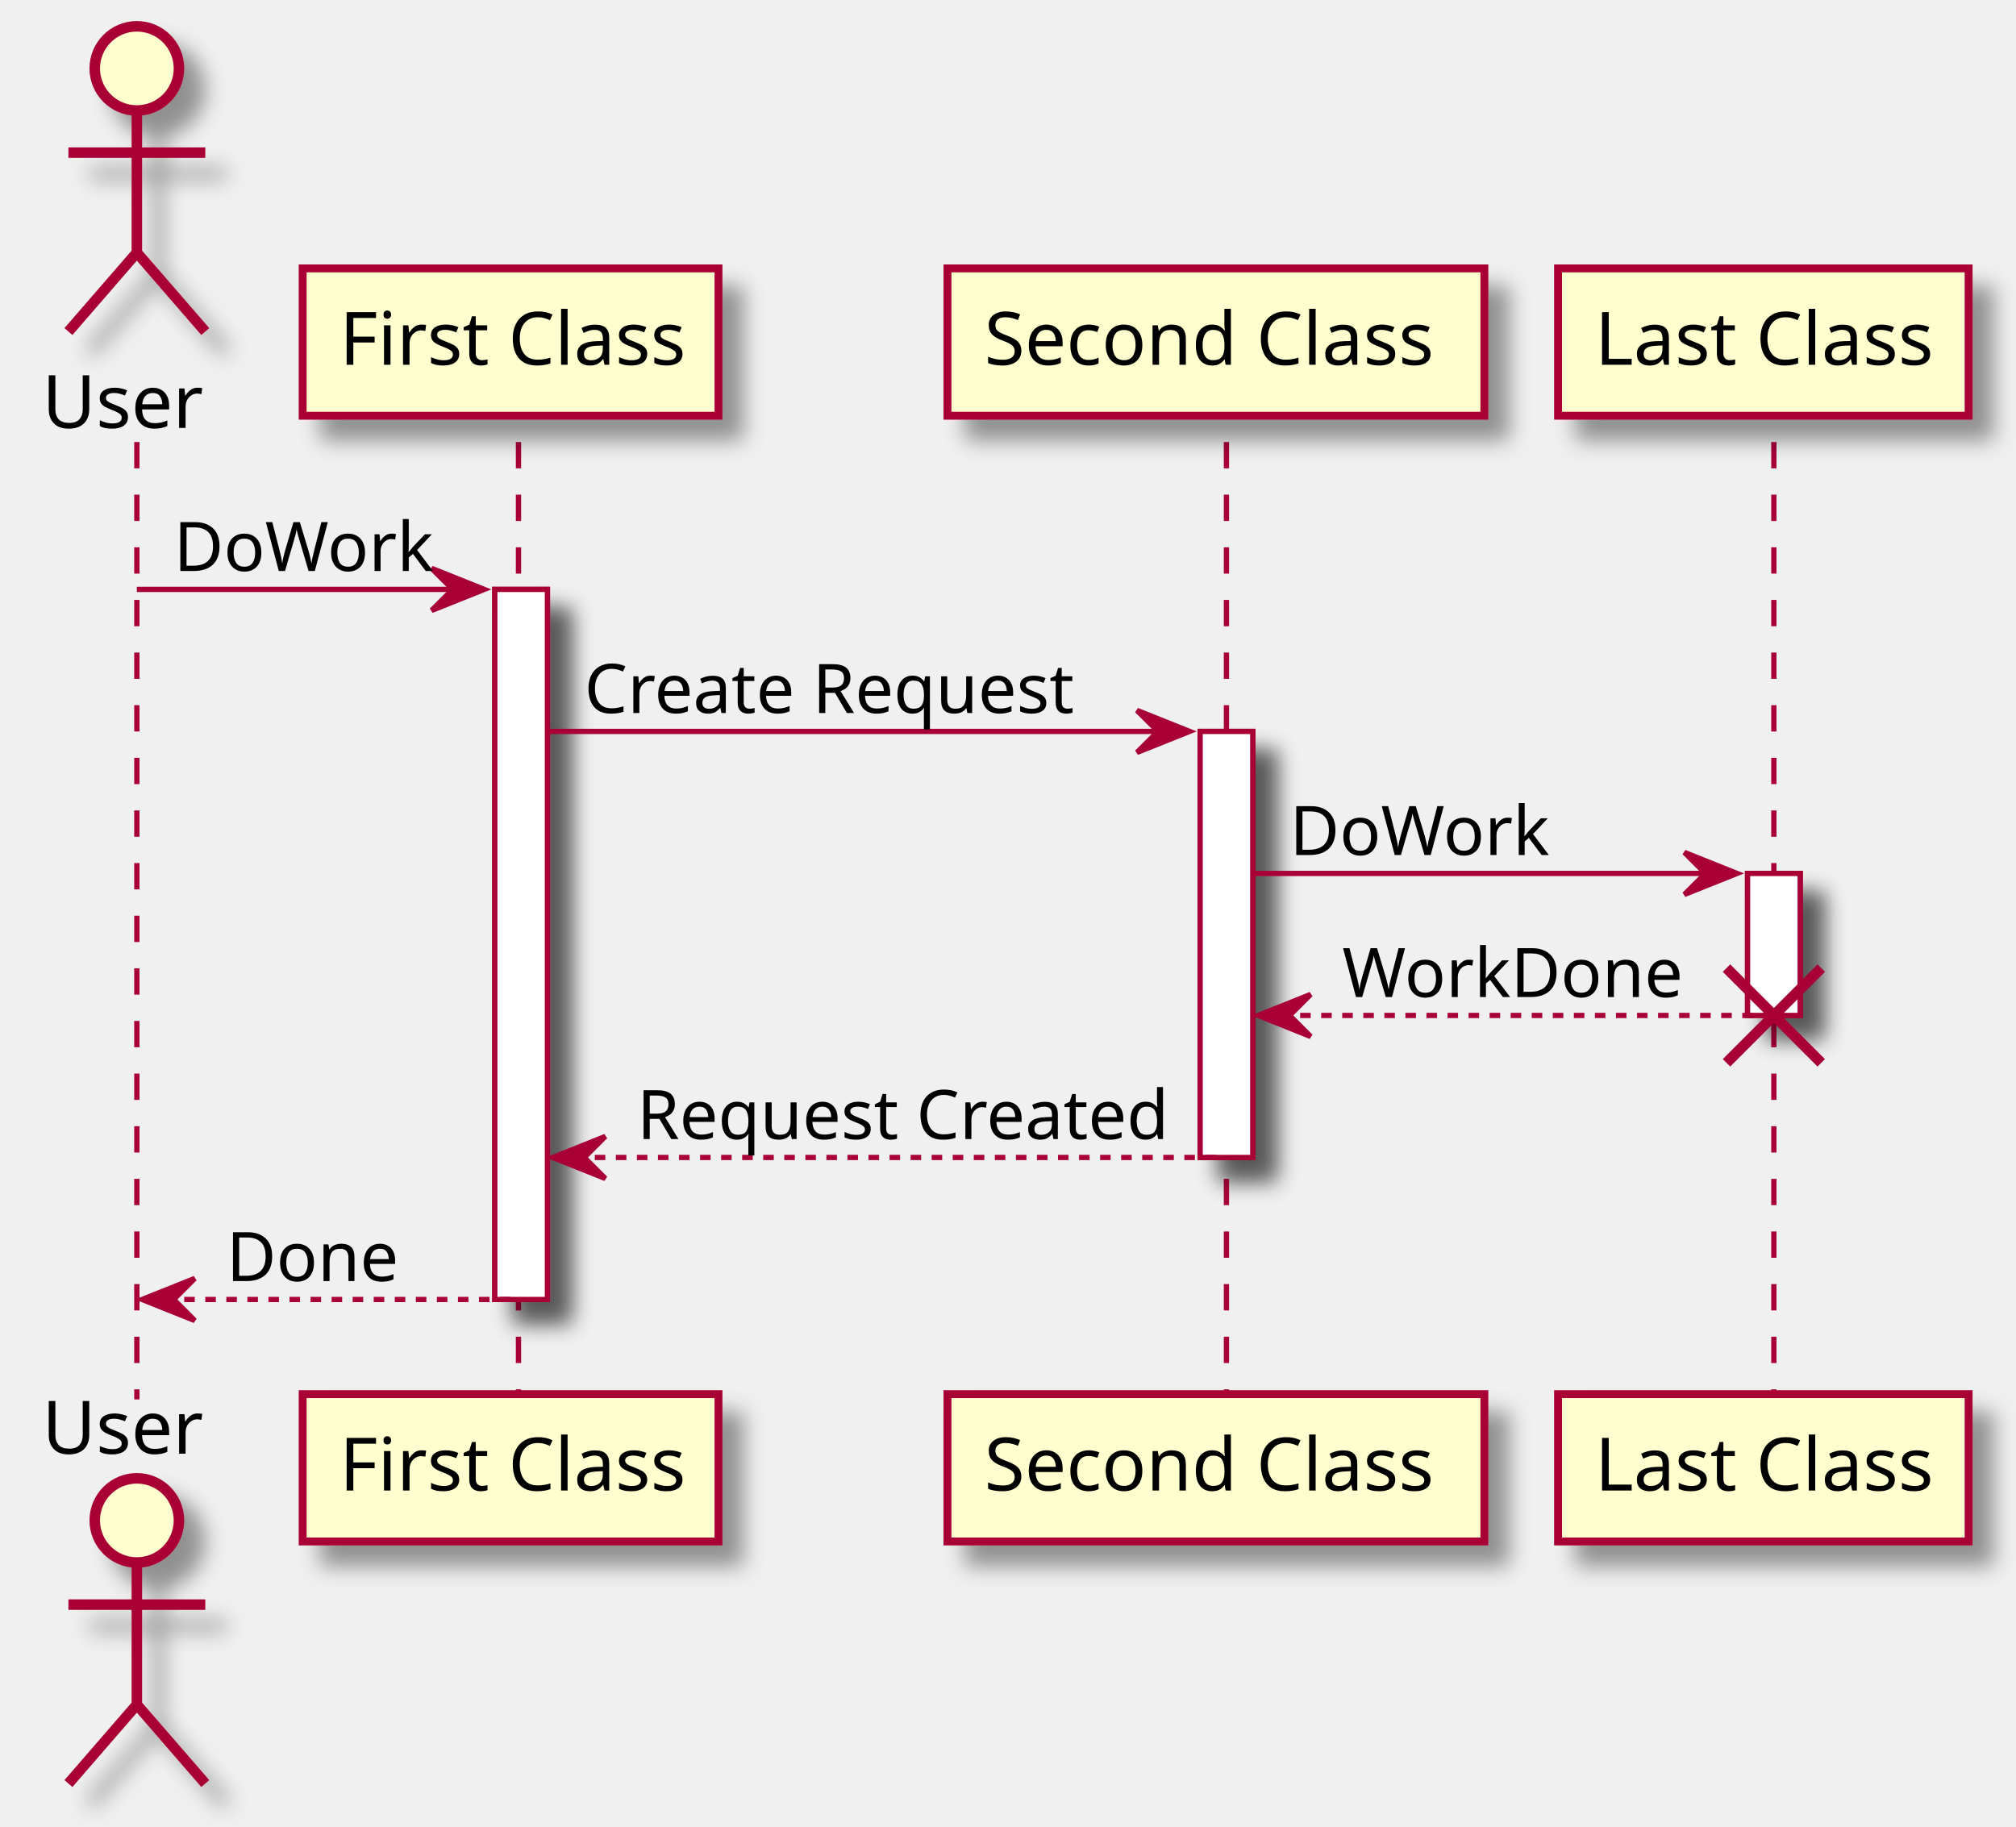
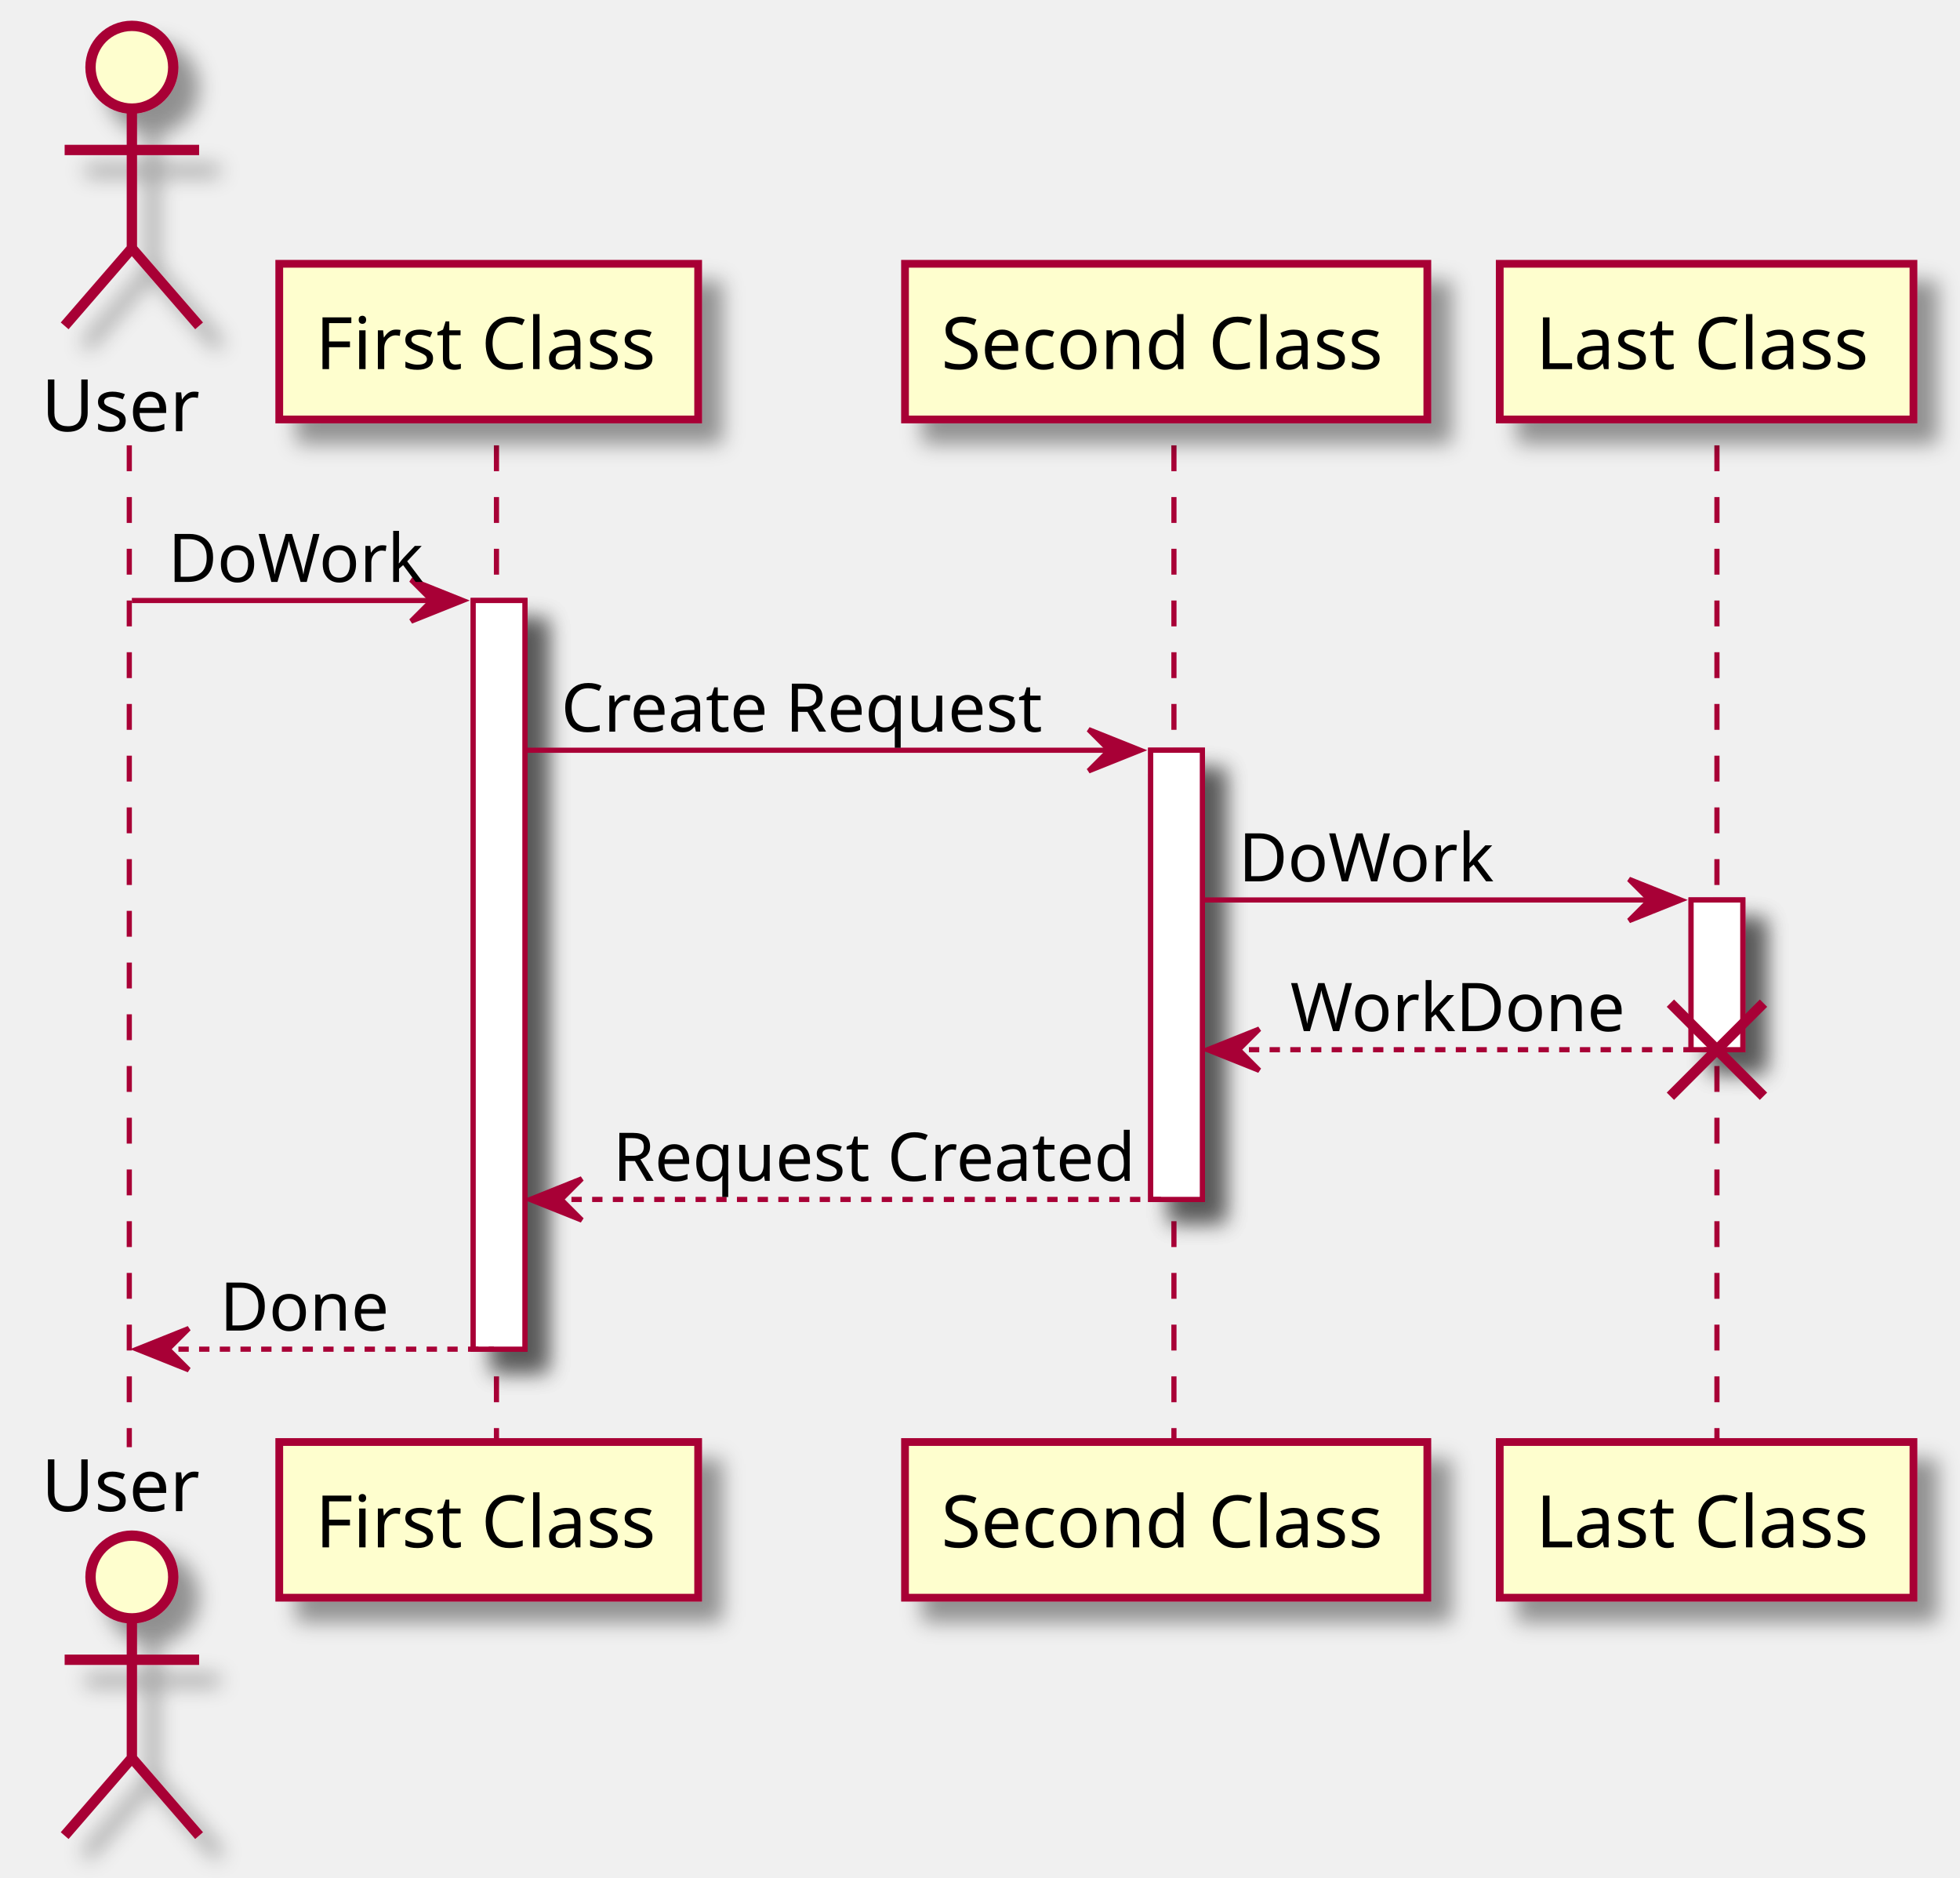
- <svg xmlns="http://www.w3.org/2000/svg" height="347px" style="width:383px;height:347px;" version="1.1" viewBox="0 0 383 347" width="383px">
+ <svg xmlns="http://www.w3.org/2000/svg" height="363px" style="width:379px;height:363px;" version="1.1" viewBox="0 0 379 363" width="379px">
  <defs>
    <filter height="300%" id="f1" width="300%" x="-1" y="-1">
      <feGaussianBlur result="blurOut" stdDeviation="2.0" />
      <feColorMatrix in="blurOut" result="blurOut2" type="matrix" values="0 0 0 0 0 0 0 0 0 0 0 0 0 0 0 0 0 0 .4 0" />
      <feOffset dx="4.0" dy="4.0" in="blurOut2" result="blurOut3" />
      <feBlend in="SourceGraphic" in2="blurOut3" mode="normal" />
    </filter>
  </defs>
  <g>
-     <rect fill="#FFFFFF" filter="url(#f1)" height="134.926" style="stroke: #A80036; stroke-width: 1.0;" width="10" x="94" y="111.992" />
-     <rect fill="#FFFFFF" filter="url(#f1)" height="80.956" style="stroke: #A80036; stroke-width: 1.0;" width="10" x="228" y="138.977" />
-     <rect fill="#FFFFFF" filter="url(#f1)" height="26.985" style="stroke: #A80036; stroke-width: 1.0;" width="10" x="332" y="165.963" />
-     <line style="stroke: #A80036; stroke-width: 1.0; stroke-dasharray: 5.0,5.0;" x1="26" x2="26" y1="83.992" y2="265.904" />
-     <line style="stroke: #A80036; stroke-width: 1.0; stroke-dasharray: 5.0,5.0;" x1="98.5" x2="98.5" y1="83.992" y2="265.904" />
-     <line style="stroke: #A80036; stroke-width: 1.0; stroke-dasharray: 5.0,5.0;" x1="233" x2="233" y1="83.992" y2="265.904" />
-     <line style="stroke: #A80036; stroke-width: 1.0; stroke-dasharray: 5.0,5.0;" x1="337" x2="337" y1="83.992" y2="265.904" />
-     <text fill="#000000" font-family="sans-serif" font-size="14" lengthAdjust="spacingAndGlyphs" textLength="30" x="8" y="81.313">User</text>
-     <ellipse cx="26" cy="13" fill="#FEFECE" filter="url(#f1)" rx="8" ry="8" style="stroke: #A80036; stroke-width: 2.0;" />
-     <path d="M26,21 L26,48 M13,29 L39,29 M26,48 L13,63 M26,48 L39,63 " fill="#FEFECE" filter="url(#f1)" style="stroke: #A80036; stroke-width: 2.0;" />
-     <text fill="#000000" font-family="sans-serif" font-size="14" lengthAdjust="spacingAndGlyphs" textLength="30" x="8" y="276.216">User</text>
-     <ellipse cx="26" cy="288.896" fill="#FEFECE" filter="url(#f1)" rx="8" ry="8" style="stroke: #A80036; stroke-width: 2.0;" />
-     <path d="M26,296.896 L26,323.896 M13,304.896 L39,304.896 M26,323.896 L13,338.896 M26,323.896 L39,338.896 " fill="#FEFECE" filter="url(#f1)" style="stroke: #A80036; stroke-width: 2.0;" />
-     <rect fill="#FEFECE" filter="url(#f1)" height="27.992" style="stroke: #A80036; stroke-width: 1.5;" width="79" x="57.5" y="51" />
-     <text fill="#000000" font-family="sans-serif" font-size="14" lengthAdjust="spacingAndGlyphs" textLength="65" x="64.5" y="69.313">First Class</text>
-     <rect fill="#FEFECE" filter="url(#f1)" height="27.992" style="stroke: #A80036; stroke-width: 1.5;" width="79" x="57.5" y="264.904" />
-     <text fill="#000000" font-family="sans-serif" font-size="14" lengthAdjust="spacingAndGlyphs" textLength="65" x="64.5" y="283.216">First Class</text>
-     <rect fill="#FEFECE" filter="url(#f1)" height="27.992" style="stroke: #A80036; stroke-width: 1.5;" width="102" x="180" y="51" />
-     <text fill="#000000" font-family="sans-serif" font-size="14" lengthAdjust="spacingAndGlyphs" textLength="88" x="187" y="69.313">Second Class</text>
-     <rect fill="#FEFECE" filter="url(#f1)" height="27.992" style="stroke: #A80036; stroke-width: 1.5;" width="102" x="180" y="264.904" />
-     <text fill="#000000" font-family="sans-serif" font-size="14" lengthAdjust="spacingAndGlyphs" textLength="88" x="187" y="283.216">Second Class</text>
-     <rect fill="#FEFECE" filter="url(#f1)" height="27.992" style="stroke: #A80036; stroke-width: 1.5;" width="78" x="296" y="51" />
-     <text fill="#000000" font-family="sans-serif" font-size="14" lengthAdjust="spacingAndGlyphs" textLength="64" x="303" y="69.313">Last Class</text>
-     <rect fill="#FEFECE" filter="url(#f1)" height="27.992" style="stroke: #A80036; stroke-width: 1.5;" width="78" x="296" y="264.904" />
-     <text fill="#000000" font-family="sans-serif" font-size="14" lengthAdjust="spacingAndGlyphs" textLength="64" x="303" y="283.216">Last Class</text>
-     <rect fill="#FFFFFF" filter="url(#f1)" height="134.926" style="stroke: #A80036; stroke-width: 1.0;" width="10" x="94" y="111.992" />
-     <rect fill="#FFFFFF" filter="url(#f1)" height="80.956" style="stroke: #A80036; stroke-width: 1.0;" width="10" x="228" y="138.977" />
-     <rect fill="#FFFFFF" filter="url(#f1)" height="26.985" style="stroke: #A80036; stroke-width: 1.0;" width="10" x="332" y="165.963" />
-     <polygon fill="#A80036" points="82,107.992,92,111.992,82,115.992,86,111.992" style="stroke: #A80036; stroke-width: 1.0;" />
-     <line style="stroke: #A80036; stroke-width: 1.0;" x1="26" x2="88" y1="111.992" y2="111.992" />
-     <text fill="#000000" font-family="sans-serif" font-size="13" lengthAdjust="spacingAndGlyphs" textLength="49" x="33" y="108.491">DoWork</text>
-     <polygon fill="#A80036" points="216,134.977,226,138.977,216,142.977,220,138.977" style="stroke: #A80036; stroke-width: 1.0;" />
-     <line style="stroke: #A80036; stroke-width: 1.0;" x1="104" x2="222" y1="138.977" y2="138.977" />
-     <text fill="#000000" font-family="sans-serif" font-size="13" lengthAdjust="spacingAndGlyphs" textLength="93" x="111" y="135.476">Create Request</text>
-     <polygon fill="#A80036" points="320,161.963,330,165.963,320,169.963,324,165.963" style="stroke: #A80036; stroke-width: 1.0;" />
-     <line style="stroke: #A80036; stroke-width: 1.0;" x1="238" x2="326" y1="165.963" y2="165.963" />
-     <text fill="#000000" font-family="sans-serif" font-size="13" lengthAdjust="spacingAndGlyphs" textLength="49" x="245" y="162.461">DoWork</text>
-     <polygon fill="#A80036" points="249,188.948,239,192.948,249,196.948,245,192.948" style="stroke: #A80036; stroke-width: 1.0;" />
-     <line style="stroke: #A80036; stroke-width: 1.0; stroke-dasharray: 2.0,2.0;" x1="243" x2="336" y1="192.948" y2="192.948" />
-     <text fill="#000000" font-family="sans-serif" font-size="13" lengthAdjust="spacingAndGlyphs" textLength="64" x="255" y="189.446">WorkDone</text>
-     <line style="stroke: #A80036; stroke-width: 2.0;" x1="328" x2="346" y1="183.948" y2="201.948" />
-     <line style="stroke: #A80036; stroke-width: 2.0;" x1="328" x2="346" y1="201.948" y2="183.948" />
-     <polygon fill="#A80036" points="115,215.933,105,219.933,115,223.933,111,219.933" style="stroke: #A80036; stroke-width: 1.0;" />
-     <line style="stroke: #A80036; stroke-width: 1.0; stroke-dasharray: 2.0,2.0;" x1="109" x2="232" y1="219.933" y2="219.933" />
-     <text fill="#000000" font-family="sans-serif" font-size="13" lengthAdjust="spacingAndGlyphs" textLength="100" x="121" y="216.432">Request Created</text>
-     <polygon fill="#A80036" points="37,242.918,27,246.918,37,250.918,33,246.918" style="stroke: #A80036; stroke-width: 1.0;" />
-     <line style="stroke: #A80036; stroke-width: 1.0; stroke-dasharray: 2.0,2.0;" x1="31" x2="98" y1="246.918" y2="246.918" />
-     <text fill="#000000" font-family="sans-serif" font-size="13" lengthAdjust="spacingAndGlyphs" textLength="33" x="43" y="243.417">Done</text>
+     <rect fill="#FFFFFF" filter="url(#f1)" height="144.744" style="stroke: #A80036; stroke-width: 1.0;" width="10" x="91.5" y="116.099" />
+     <rect fill="#FFFFFF" filter="url(#f1)" height="86.846" style="stroke: #A80036; stroke-width: 1.0;" width="10" x="222.5" y="145.047" />
+     <rect fill="#FFFFFF" filter="url(#f1)" height="28.949" style="stroke: #A80036; stroke-width: 1.0;" width="10" x="327" y="173.996" />
+     <line style="stroke: #A80036; stroke-width: 1.0; stroke-dasharray: 5.0,5.0;" x1="25" x2="25" y1="86.099" y2="279.791" />
+     <line style="stroke: #A80036; stroke-width: 1.0; stroke-dasharray: 5.0,5.0;" x1="96" x2="96" y1="86.099" y2="279.791" />
+     <line style="stroke: #A80036; stroke-width: 1.0; stroke-dasharray: 5.0,5.0;" x1="227" x2="227" y1="86.099" y2="279.791" />
+     <line style="stroke: #A80036; stroke-width: 1.0; stroke-dasharray: 5.0,5.0;" x1="332" x2="332" y1="86.099" y2="279.791" />
+     <text fill="#000000" font-family="sans-serif" font-size="14" lengthAdjust="spacingAndGlyphs" textLength="29" x="8" y="83.361">User</text>
+     <ellipse cx="25.5" cy="13" fill="#FEFECE" filter="url(#f1)" rx="8" ry="8" style="stroke: #A80036; stroke-width: 2.0;" />
+     <path d="M25.5,21 L25.5,48 M12.5,29 L38.5,29 M25.5,48 L12.5,63 M25.5,48 L38.5,63 " fill="#FEFECE" filter="url(#f1)" style="stroke: #A80036; stroke-width: 2.0;" />
+     <text fill="#000000" font-family="sans-serif" font-size="14" lengthAdjust="spacingAndGlyphs" textLength="29" x="8" y="292.152">User</text>
+     <ellipse cx="25.5" cy="304.89" fill="#FEFECE" filter="url(#f1)" rx="8" ry="8" style="stroke: #A80036; stroke-width: 2.0;" />
+     <path d="M25.5,312.89 L25.5,339.89 M12.5,320.89 L38.5,320.89 M25.5,339.89 L12.5,354.89 M25.5,339.89 L38.5,354.89 " fill="#FEFECE" filter="url(#f1)" style="stroke: #A80036; stroke-width: 2.0;" />
+     <rect fill="#FEFECE" filter="url(#f1)" height="30.099" style="stroke: #A80036; stroke-width: 1.5;" width="81" x="54" y="51" />
+     <text fill="#000000" font-family="sans-serif" font-size="14" lengthAdjust="spacingAndGlyphs" textLength="67" x="61" y="71.361">First Class</text>
+     <rect fill="#FEFECE" filter="url(#f1)" height="30.099" style="stroke: #A80036; stroke-width: 1.5;" width="81" x="54" y="278.791" />
+     <text fill="#000000" font-family="sans-serif" font-size="14" lengthAdjust="spacingAndGlyphs" textLength="67" x="61" y="299.152">First Class</text>
+     <rect fill="#FEFECE" filter="url(#f1)" height="30.099" style="stroke: #A80036; stroke-width: 1.5;" width="101" x="175" y="51" />
+     <text fill="#000000" font-family="sans-serif" font-size="14" lengthAdjust="spacingAndGlyphs" textLength="87" x="182" y="71.361">Second Class</text>
+     <rect fill="#FEFECE" filter="url(#f1)" height="30.099" style="stroke: #A80036; stroke-width: 1.5;" width="101" x="175" y="278.791" />
+     <text fill="#000000" font-family="sans-serif" font-size="14" lengthAdjust="spacingAndGlyphs" textLength="87" x="182" y="299.152">Second Class</text>
+     <rect fill="#FEFECE" filter="url(#f1)" height="30.099" style="stroke: #A80036; stroke-width: 1.5;" width="80" x="290" y="51" />
+     <text fill="#000000" font-family="sans-serif" font-size="14" lengthAdjust="spacingAndGlyphs" textLength="66" x="297" y="71.361">Last Class</text>
+     <rect fill="#FEFECE" filter="url(#f1)" height="30.099" style="stroke: #A80036; stroke-width: 1.5;" width="80" x="290" y="278.791" />
+     <text fill="#000000" font-family="sans-serif" font-size="14" lengthAdjust="spacingAndGlyphs" textLength="66" x="297" y="299.152">Last Class</text>
+     <rect fill="#FFFFFF" filter="url(#f1)" height="144.744" style="stroke: #A80036; stroke-width: 1.0;" width="10" x="91.5" y="116.099" />
+     <rect fill="#FFFFFF" filter="url(#f1)" height="86.846" style="stroke: #A80036; stroke-width: 1.0;" width="10" x="222.5" y="145.047" />
+     <rect fill="#FFFFFF" filter="url(#f1)" height="28.949" style="stroke: #A80036; stroke-width: 1.0;" width="10" x="327" y="173.996" />
+     <polygon fill="#A80036" points="79.5,112.099,89.5,116.099,79.5,120.099,83.5,116.099" style="stroke: #A80036; stroke-width: 1.0;" />
+     <line style="stroke: #A80036; stroke-width: 1.0;" x1="25.5" x2="85.5" y1="116.099" y2="116.099" />
+     <text fill="#000000" font-family="sans-serif" font-size="13" lengthAdjust="spacingAndGlyphs" textLength="47" x="32.5" y="112.505">DoWork</text>
+     <polygon fill="#A80036" points="210.5,141.047,220.5,145.047,210.5,149.047,214.5,145.047" style="stroke: #A80036; stroke-width: 1.0;" />
+     <line style="stroke: #A80036; stroke-width: 1.0;" x1="101.5" x2="216.5" y1="145.047" y2="145.047" />
+     <text fill="#000000" font-family="sans-serif" font-size="13" lengthAdjust="spacingAndGlyphs" textLength="90" x="108.5" y="141.454">Create Request</text>
+     <polygon fill="#A80036" points="315,169.996,325,173.996,315,177.996,319,173.996" style="stroke: #A80036; stroke-width: 1.0;" />
+     <line style="stroke: #A80036; stroke-width: 1.0;" x1="232.5" x2="321" y1="173.996" y2="173.996" />
+     <text fill="#000000" font-family="sans-serif" font-size="13" lengthAdjust="spacingAndGlyphs" textLength="47" x="239.5" y="170.403">DoWork</text>
+     <polygon fill="#A80036" points="243.5,198.945,233.5,202.945,243.5,206.945,239.5,202.945" style="stroke: #A80036; stroke-width: 1.0;" />
+     <line style="stroke: #A80036; stroke-width: 1.0; stroke-dasharray: 2.0,2.0;" x1="237.5" x2="331" y1="202.945" y2="202.945" />
+     <text fill="#000000" font-family="sans-serif" font-size="13" lengthAdjust="spacingAndGlyphs" textLength="61" x="249.5" y="199.351">WorkDone</text>
+     <line style="stroke: #A80036; stroke-width: 2.0;" x1="323" x2="341" y1="193.945" y2="211.945" />
+     <line style="stroke: #A80036; stroke-width: 2.0;" x1="323" x2="341" y1="211.945" y2="193.945" />
+     <polygon fill="#A80036" points="112.5,227.894,102.5,231.894,112.5,235.894,108.5,231.894" style="stroke: #A80036; stroke-width: 1.0;" />
+     <line style="stroke: #A80036; stroke-width: 1.0; stroke-dasharray: 2.0,2.0;" x1="106.5" x2="226.5" y1="231.894" y2="231.894" />
+     <text fill="#000000" font-family="sans-serif" font-size="13" lengthAdjust="spacingAndGlyphs" textLength="97" x="118.5" y="228.3">Request Created</text>
+     <polygon fill="#A80036" points="36.5,256.842,26.5,260.842,36.5,264.842,32.5,260.842" style="stroke: #A80036; stroke-width: 1.0;" />
+     <line style="stroke: #A80036; stroke-width: 1.0; stroke-dasharray: 2.0,2.0;" x1="30.5" x2="95.5" y1="260.842" y2="260.842" />
+     <text fill="#000000" font-family="sans-serif" font-size="13" lengthAdjust="spacingAndGlyphs" textLength="30" x="42.5" y="257.249">Done</text>
  </g>
</svg>
